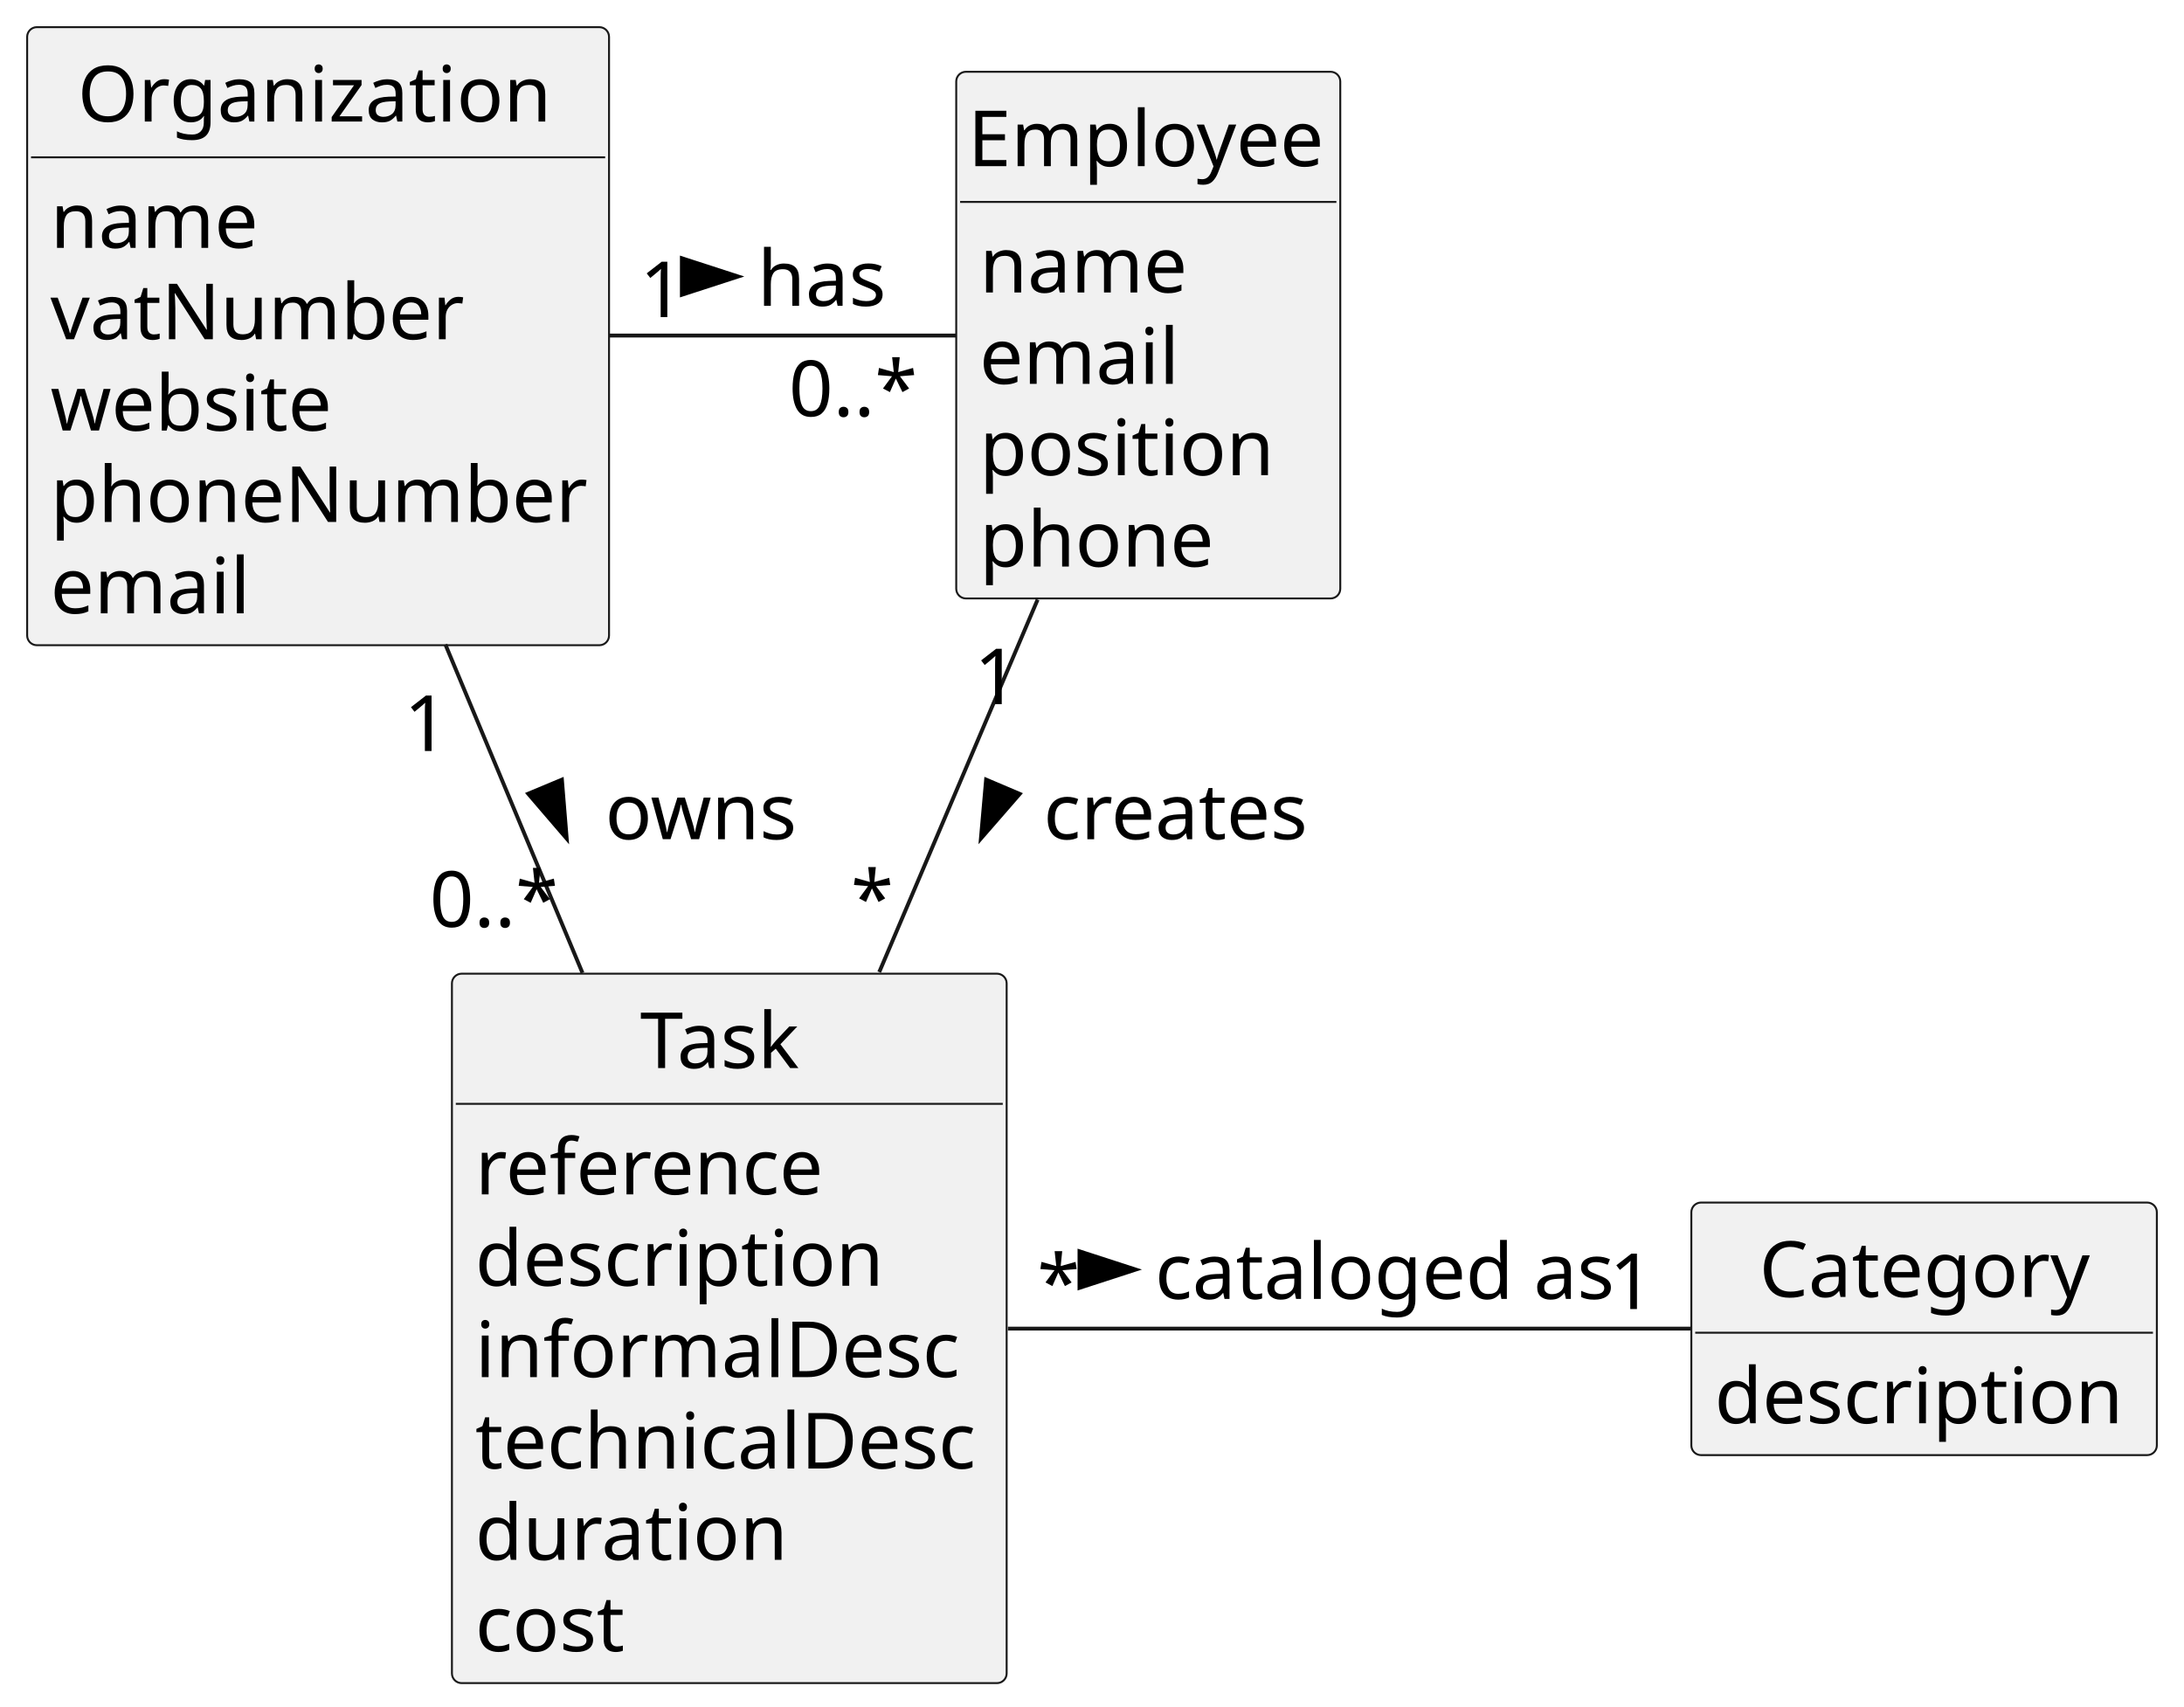
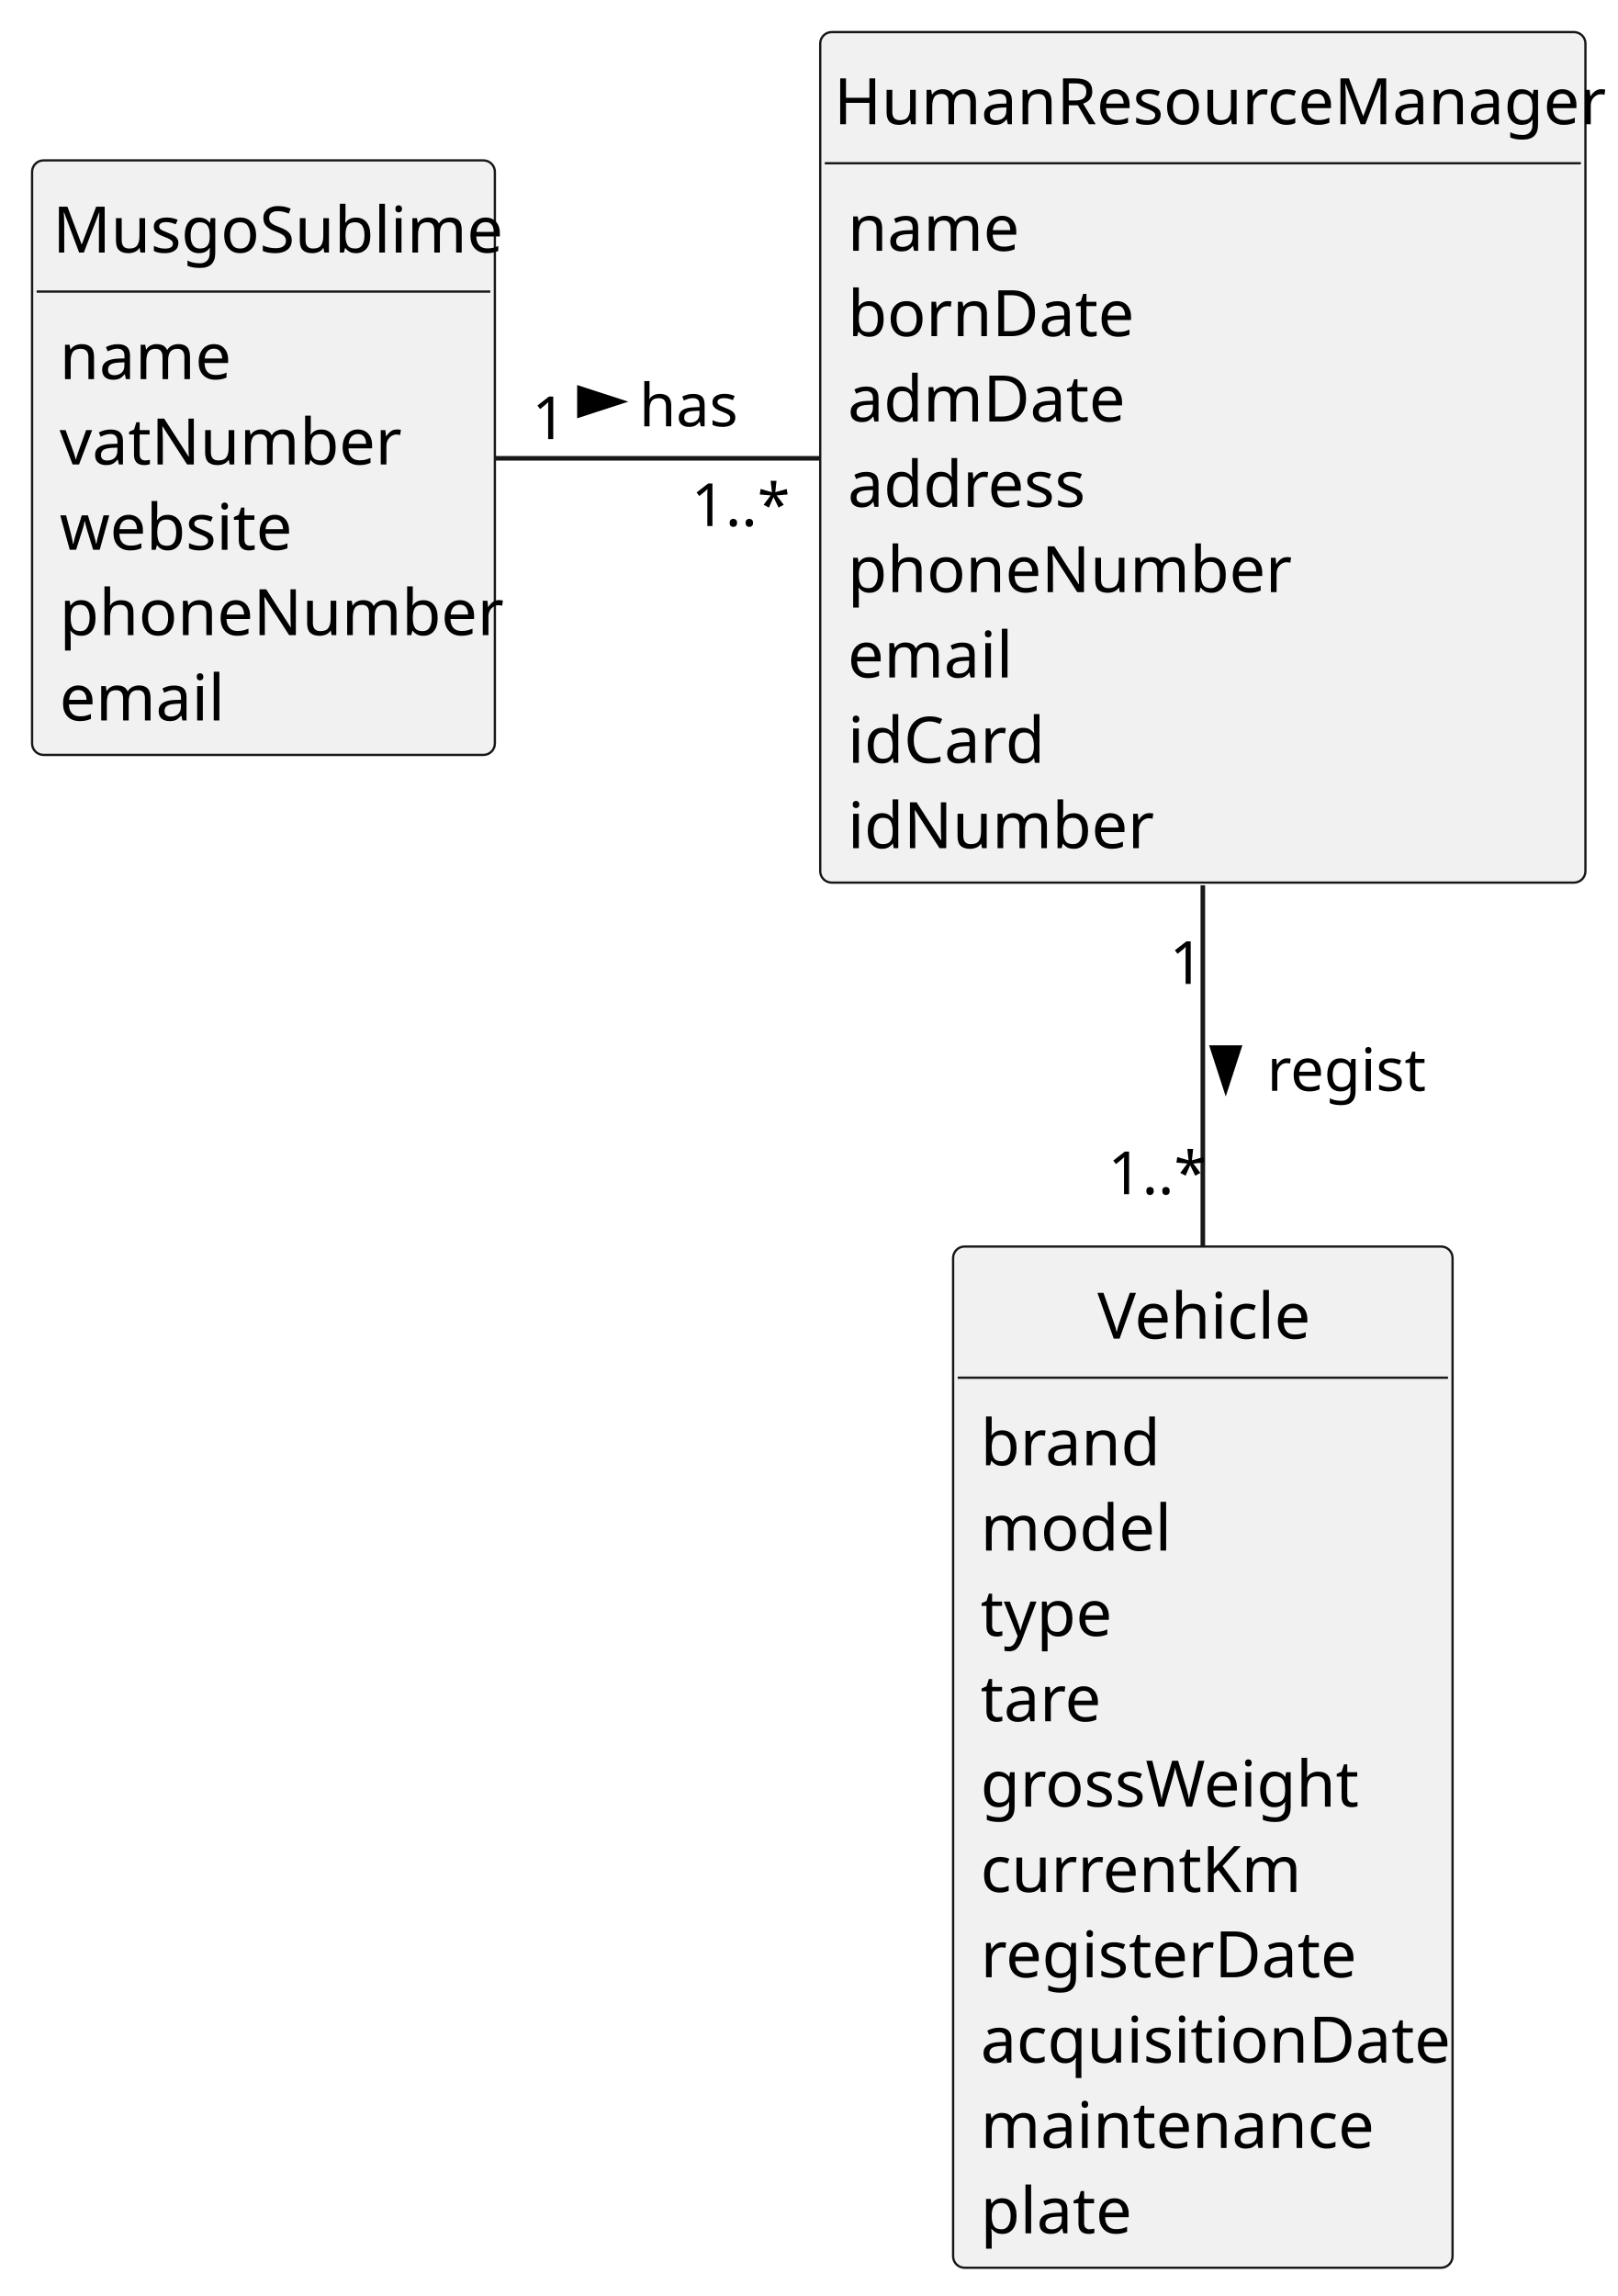
- <svg xmlns="http://www.w3.org/2000/svg" contentStyleType="text/css" height="440px" preserveAspectRatio="none" style="width:563px;height:440px;background:#FFFFFF;" version="1.1" viewBox="0 0 563 440" width="563px" zoomAndPan="magnify">
+ <svg xmlns="http://www.w3.org/2000/svg" contentStyleType="text/css" height="501px" preserveAspectRatio="none" style="width:353px;height:501px;background:#FFFFFF;" version="1.1" viewBox="0 0 353 501" width="353px" zoomAndPan="magnify">
  <defs />
  <g>
-     <g id="elem_Organization">
-       <rect codeLine="18" fill="#F1F1F1" height="159.328" id="Organization" rx="2.5" ry="2.5" style="stroke:#181818;stroke-width:0.5;" width="150" x="7" y="7" />
-       <text fill="#000000" font-family="sans-serif" font-size="20" lengthAdjust="spacing" textLength="124" x="20" y="31.336">Organization</text>
-       <line style="stroke:#181818;stroke-width:0.5;" x1="8" x2="156" y1="40.555" y2="40.555" />
-       <text fill="#000000" font-family="sans-serif" font-size="20" lengthAdjust="spacing" textLength="53" x="13" y="63.891">name</text>
-       <text fill="#000000" font-family="sans-serif" font-size="20" lengthAdjust="spacing" textLength="106" x="13" y="87.445">vatNumber</text>
-       <text fill="#000000" font-family="sans-serif" font-size="20" lengthAdjust="spacing" textLength="73" x="13" y="111">website</text>
-       <text fill="#000000" font-family="sans-serif" font-size="20" lengthAdjust="spacing" textLength="138" x="13" y="134.555">phoneNumber</text>
-       <text fill="#000000" font-family="sans-serif" font-size="20" lengthAdjust="spacing" textLength="53" x="13" y="158.109">email</text>
+     <g id="elem_MusgoSublime">
+       <rect codeLine="10" fill="#F1F1F1" height="129.727" id="MusgoSublime" rx="2.5" ry="2.5" style="stroke:#181818;stroke-width:0.5;" width="101" x="7" y="35" />
+       <text fill="#000000" font-family="sans-serif" font-size="14" lengthAdjust="spacing" textLength="92" x="11.5" y="55.107">MusgoSublime</text>
+       <line style="stroke:#181818;stroke-width:0.5;" x1="8" x2="107" y1="63.621" y2="63.621" />
+       <text fill="#000000" font-family="sans-serif" font-size="14" lengthAdjust="spacing" textLength="35" x="13" y="82.728">name</text>
+       <text fill="#000000" font-family="sans-serif" font-size="14" lengthAdjust="spacing" textLength="68" x="13" y="101.35">vatNumber</text>
+       <text fill="#000000" font-family="sans-serif" font-size="14" lengthAdjust="spacing" textLength="47" x="13" y="119.971">website</text>
+       <text fill="#000000" font-family="sans-serif" font-size="14" lengthAdjust="spacing" textLength="89" x="13" y="138.592">phoneNumber</text>
+       <text fill="#000000" font-family="sans-serif" font-size="14" lengthAdjust="spacing" textLength="33" x="13" y="157.213">email</text>
    </g>
-     <g id="elem_Task">
-       <rect codeLine="26" fill="#F1F1F1" height="182.883" id="Task" rx="2.5" ry="2.5" style="stroke:#181818;stroke-width:0.5;" width="143" x="116.5" y="251" />
-       <text fill="#000000" font-family="sans-serif" font-size="20" lengthAdjust="spacing" textLength="46" x="165" y="275.336">Task</text>
-       <line style="stroke:#181818;stroke-width:0.5;" x1="117.5" x2="258.5" y1="284.555" y2="284.555" />
-       <text fill="#000000" font-family="sans-serif" font-size="20" lengthAdjust="spacing" textLength="89" x="122.5" y="307.891">reference</text>
-       <text fill="#000000" font-family="sans-serif" font-size="20" lengthAdjust="spacing" textLength="108" x="122.5" y="331.445">description</text>
-       <text fill="#000000" font-family="sans-serif" font-size="20" lengthAdjust="spacing" textLength="127" x="122.5" y="355">informalDesc</text>
-       <text fill="#000000" font-family="sans-serif" font-size="20" lengthAdjust="spacing" textLength="131" x="122.5" y="378.555">technicalDesc</text>
-       <text fill="#000000" font-family="sans-serif" font-size="20" lengthAdjust="spacing" textLength="81" x="122.5" y="402.109">duration</text>
-       <text fill="#000000" font-family="sans-serif" font-size="20" lengthAdjust="spacing" textLength="39" x="122.5" y="425.664">cost</text>
+     <g id="elem_HumanResourceManager">
+       <rect codeLine="18" fill="#F1F1F1" height="185.59" id="HumanResourceManager" rx="2.5" ry="2.5" style="stroke:#181818;stroke-width:0.5;" width="167" x="179" y="7" />
+       <text fill="#000000" font-family="sans-serif" font-size="14" lengthAdjust="spacing" textLength="161" x="182" y="27.107">HumanResourceManager</text>
+       <line style="stroke:#181818;stroke-width:0.5;" x1="180" x2="345" y1="35.621" y2="35.621" />
+       <text fill="#000000" font-family="sans-serif" font-size="14" lengthAdjust="spacing" textLength="35" x="185" y="54.728">name</text>
+       <text fill="#000000" font-family="sans-serif" font-size="14" lengthAdjust="spacing" textLength="59" x="185" y="73.35">bornDate</text>
+       <text fill="#000000" font-family="sans-serif" font-size="14" lengthAdjust="spacing" textLength="57" x="185" y="91.971">admDate</text>
+       <text fill="#000000" font-family="sans-serif" font-size="14" lengthAdjust="spacing" textLength="51" x="185" y="110.592">address</text>
+       <text fill="#000000" font-family="sans-serif" font-size="14" lengthAdjust="spacing" textLength="89" x="185" y="129.213">phoneNumber</text>
+       <text fill="#000000" font-family="sans-serif" font-size="14" lengthAdjust="spacing" textLength="33" x="185" y="147.834">email</text>
+       <text fill="#000000" font-family="sans-serif" font-size="14" lengthAdjust="spacing" textLength="42" x="185" y="166.455">idCard</text>
+       <text fill="#000000" font-family="sans-serif" font-size="14" lengthAdjust="spacing" textLength="60" x="185" y="185.076">idNumber</text>
    </g>
-     <g id="elem_Category">
-       <rect codeLine="35" fill="#F1F1F1" height="65.109" id="Category" rx="2.5" ry="2.5" style="stroke:#181818;stroke-width:0.5;" width="120" x="436" y="310" />
-       <text fill="#000000" font-family="sans-serif" font-size="20" lengthAdjust="spacing" textLength="85" x="453.5" y="334.336">Category</text>
-       <line style="stroke:#181818;stroke-width:0.5;" x1="437" x2="555" y1="343.555" y2="343.555" />
-       <text fill="#000000" font-family="sans-serif" font-size="20" lengthAdjust="spacing" textLength="108" x="442" y="366.891">description</text>
+     <g id="elem_Vehicle">
+       <rect codeLine="29" fill="#F1F1F1" height="222.832" id="Vehicle" rx="2.5" ry="2.5" style="stroke:#181818;stroke-width:0.5;" width="109" x="208" y="272" />
+       <text fill="#000000" font-family="sans-serif" font-size="14" lengthAdjust="spacing" textLength="46" x="239.5" y="292.107">Vehicle</text>
+       <line style="stroke:#181818;stroke-width:0.5;" x1="209" x2="316" y1="300.621" y2="300.621" />
+       <text fill="#000000" font-family="sans-serif" font-size="14" lengthAdjust="spacing" textLength="37" x="214" y="319.728">brand</text>
+       <text fill="#000000" font-family="sans-serif" font-size="14" lengthAdjust="spacing" textLength="38" x="214" y="338.35">model</text>
+       <text fill="#000000" font-family="sans-serif" font-size="14" lengthAdjust="spacing" textLength="27" x="214" y="356.971">type</text>
+       <text fill="#000000" font-family="sans-serif" font-size="14" lengthAdjust="spacing" textLength="25" x="214" y="375.592">tare</text>
+       <text fill="#000000" font-family="sans-serif" font-size="14" lengthAdjust="spacing" textLength="79" x="214" y="394.213">grossWeight</text>
+       <text fill="#000000" font-family="sans-serif" font-size="14" lengthAdjust="spacing" textLength="65" x="214" y="412.834">currentKm</text>
+       <text fill="#000000" font-family="sans-serif" font-size="14" lengthAdjust="spacing" textLength="78" x="214" y="431.455">registerDate</text>
+       <text fill="#000000" font-family="sans-serif" font-size="14" lengthAdjust="spacing" textLength="97" x="214" y="450.076">acquisitionDate</text>
+       <text fill="#000000" font-family="sans-serif" font-size="14" lengthAdjust="spacing" textLength="81" x="214" y="468.697">maintenance</text>
+       <text fill="#000000" font-family="sans-serif" font-size="14" lengthAdjust="spacing" textLength="31" x="214" y="487.318">plate</text>
    </g>
-     <g id="elem_Employee">
-       <rect codeLine="39" fill="#F1F1F1" height="135.773" id="Employee" rx="2.5" ry="2.5" style="stroke:#181818;stroke-width:0.5;" width="99" x="246.5" y="18.5" />
-       <text fill="#000000" font-family="sans-serif" font-size="20" lengthAdjust="spacing" textLength="93" x="249.5" y="42.836">Employee</text>
-       <line style="stroke:#181818;stroke-width:0.5;" x1="247.5" x2="344.5" y1="52.055" y2="52.055" />
-       <text fill="#000000" font-family="sans-serif" font-size="20" lengthAdjust="spacing" textLength="53" x="252.5" y="75.391">name</text>
-       <text fill="#000000" font-family="sans-serif" font-size="20" lengthAdjust="spacing" textLength="53" x="252.5" y="98.945">email</text>
-       <text fill="#000000" font-family="sans-serif" font-size="20" lengthAdjust="spacing" textLength="78" x="252.5" y="122.5">position</text>
-       <text fill="#000000" font-family="sans-serif" font-size="20" lengthAdjust="spacing" textLength="60" x="252.5" y="146.055">phone</text>
+     <g id="link_MusgoSublime_HumanResourceManager">
+       <path codeLine="42" d="M108.17,100 C129.52,100 154.93,100 178.91,100 " fill="none" id="MusgoSublime-HumanResourceManager" style="stroke:#181818;stroke-width:1.0;" />
+       <polygon fill="#000000" points="135.5,87.645,126.455,84.707,126.455,90.584,135.5,87.645" style="stroke:#000000;stroke-width:1.0;" />
+       <text fill="#000000" font-family="sans-serif" font-size="13" lengthAdjust="spacing" textLength="21" x="139.5" y="93.028">has</text>
+       <text fill="#000000" font-family="sans-serif" font-size="13" lengthAdjust="spacing" textLength="7" x="116.126" y="95.821">1</text>
+       <text fill="#000000" font-family="sans-serif" font-size="13" lengthAdjust="spacing" textLength="20" x="150.867" y="114.789">1..*</text>
    </g>
-     <g id="link_Organization_Employee">
-       <path codeLine="54" d="M157.15,86.5 C186.77,86.5 219.99,86.5 246.5,86.5 " fill="none" id="Organization-Employee" style="stroke:#181818;stroke-width:1.0;" />
-       <polygon fill="#000000" points="190.25,71.277,175.778,66.575,175.778,75.98,190.25,71.277" style="stroke:#000000;stroke-width:1.0;" />
-       <text fill="#000000" font-family="sans-serif" font-size="20" lengthAdjust="spacing" textLength="33" x="195.25" y="78.836">has</text>
-       <text fill="#000000" font-family="sans-serif" font-size="20" lengthAdjust="spacing" textLength="13" x="164.932" y="81.751">1</text>
-       <text fill="#000000" font-family="sans-serif" font-size="20" lengthAdjust="spacing" textLength="35" x="203.334" y="107.285">0..*</text>
-     </g>
-     <g id="link_Organization_Task">
-       <path codeLine="55" d="M114.81,166.13 C126,192.94 138.6,223.13 150.15,250.8 " fill="none" id="Organization-Task" style="stroke:#181818;stroke-width:1.0;" />
-       <polygon fill="#000000" points="146.081,216.16,144.846,200.993,136.168,204.616,146.081,216.16" style="stroke:#000000;stroke-width:1.0;" />
-       <text fill="#000000" font-family="sans-serif" font-size="20" lengthAdjust="spacing" textLength="49" x="156" y="216.336">owns</text>
-       <text fill="#000000" font-family="sans-serif" font-size="20" lengthAdjust="spacing" textLength="13" x="104.153" y="193.592">1</text>
-       <text fill="#000000" font-family="sans-serif" font-size="20" lengthAdjust="spacing" textLength="35" x="110.739" y="238.939">0..*</text>
-     </g>
-     <g id="link_Employee_Task">
-       <path codeLine="57" d="M267.48,154.57 C254.98,183.96 240.12,218.92 226.65,250.6 " fill="none" id="Employee-Task" style="stroke:#181818;stroke-width:1.0;" />
-       <polygon fill="#000000" points="252.87,216.139,262.86,204.661,254.205,200.981,252.87,216.139" style="stroke:#000000;stroke-width:1.0;" />
-       <text fill="#000000" font-family="sans-serif" font-size="20" lengthAdjust="spacing" textLength="68" x="269" y="216.336">creates</text>
-       <text fill="#000000" font-family="sans-serif" font-size="20" lengthAdjust="spacing" textLength="13" x="251.142" y="181.527">1</text>
-       <text fill="#000000" font-family="sans-serif" font-size="20" lengthAdjust="spacing" textLength="10" x="219.332" y="238.723">*</text>
-     </g>
-     <g id="link_Task_Category">
-       <path codeLine="59" d="M259.82,342.5 C313.33,342.5 385.55,342.5 435.99,342.5 " fill="none" id="Task-Category" style="stroke:#181818;stroke-width:1.0;" />
-       <polygon fill="#000000" points="292.75,327.277,278.278,322.575,278.278,331.98,292.75,327.277" style="stroke:#000000;stroke-width:1.0;" />
-       <text fill="#000000" font-family="sans-serif" font-size="20" lengthAdjust="spacing" textLength="120" x="297.75" y="334.836">cataloged as</text>
-       <text fill="#000000" font-family="sans-serif" font-size="20" lengthAdjust="spacing" textLength="10" x="267.382" y="337.737">*</text>
-       <text fill="#000000" font-family="sans-serif" font-size="20" lengthAdjust="spacing" textLength="13" x="414.884" y="337.462">1</text>
+     <g id="link_HumanResourceManager_Vehicle">
+       <path codeLine="43" d="M262.5,193.17 C262.5,218.35 262.5,245.89 262.5,271.97 " fill="none" id="HumanResourceManager-Vehicle" style="stroke:#181818;stroke-width:1.0;" />
+       <polygon fill="#000000" points="267.5,237.645,270.439,228.6,264.561,228.6,267.5,237.645" style="stroke:#000000;stroke-width:1.0;" />
+       <text fill="#000000" font-family="sans-serif" font-size="13" lengthAdjust="spacing" textLength="32" x="276.5" y="238.028">regist</text>
+       <text fill="#000000" font-family="sans-serif" font-size="13" lengthAdjust="spacing" textLength="7" x="255.243" y="214.69">1</text>
+       <text fill="#000000" font-family="sans-serif" font-size="13" lengthAdjust="spacing" textLength="20" x="241.797" y="260.575">1..*</text>
    </g>
  </g>
</svg>
